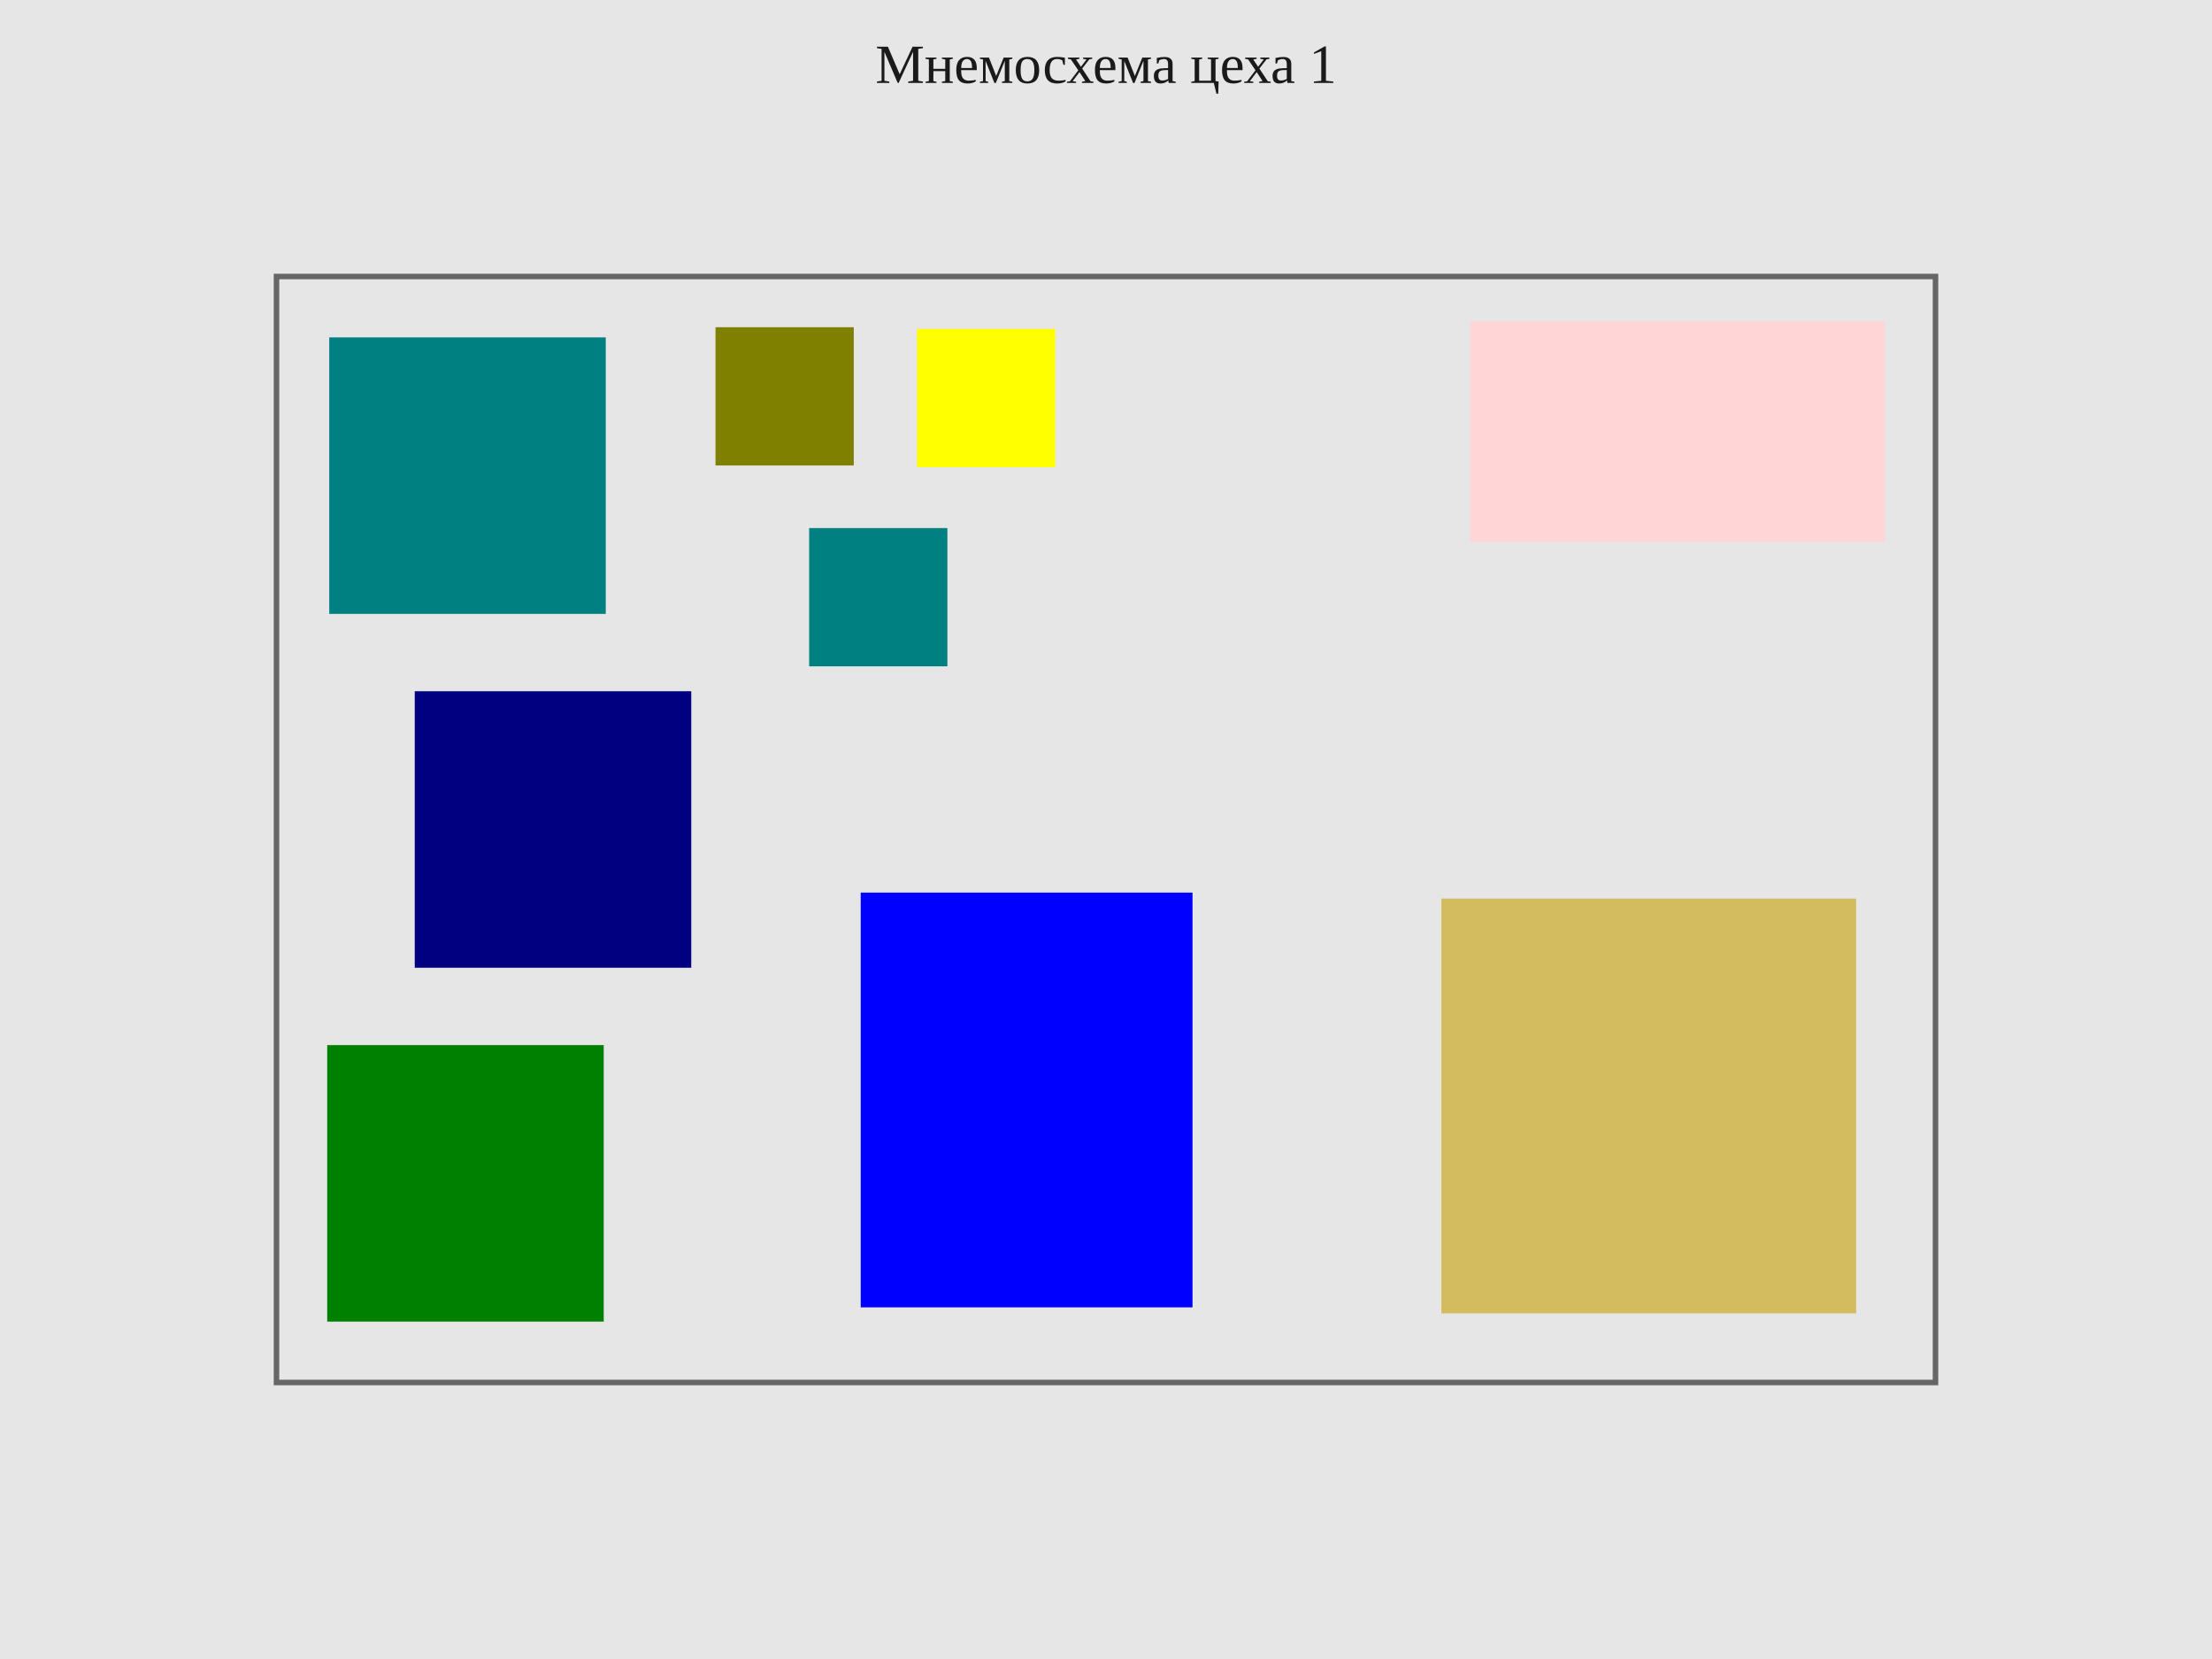
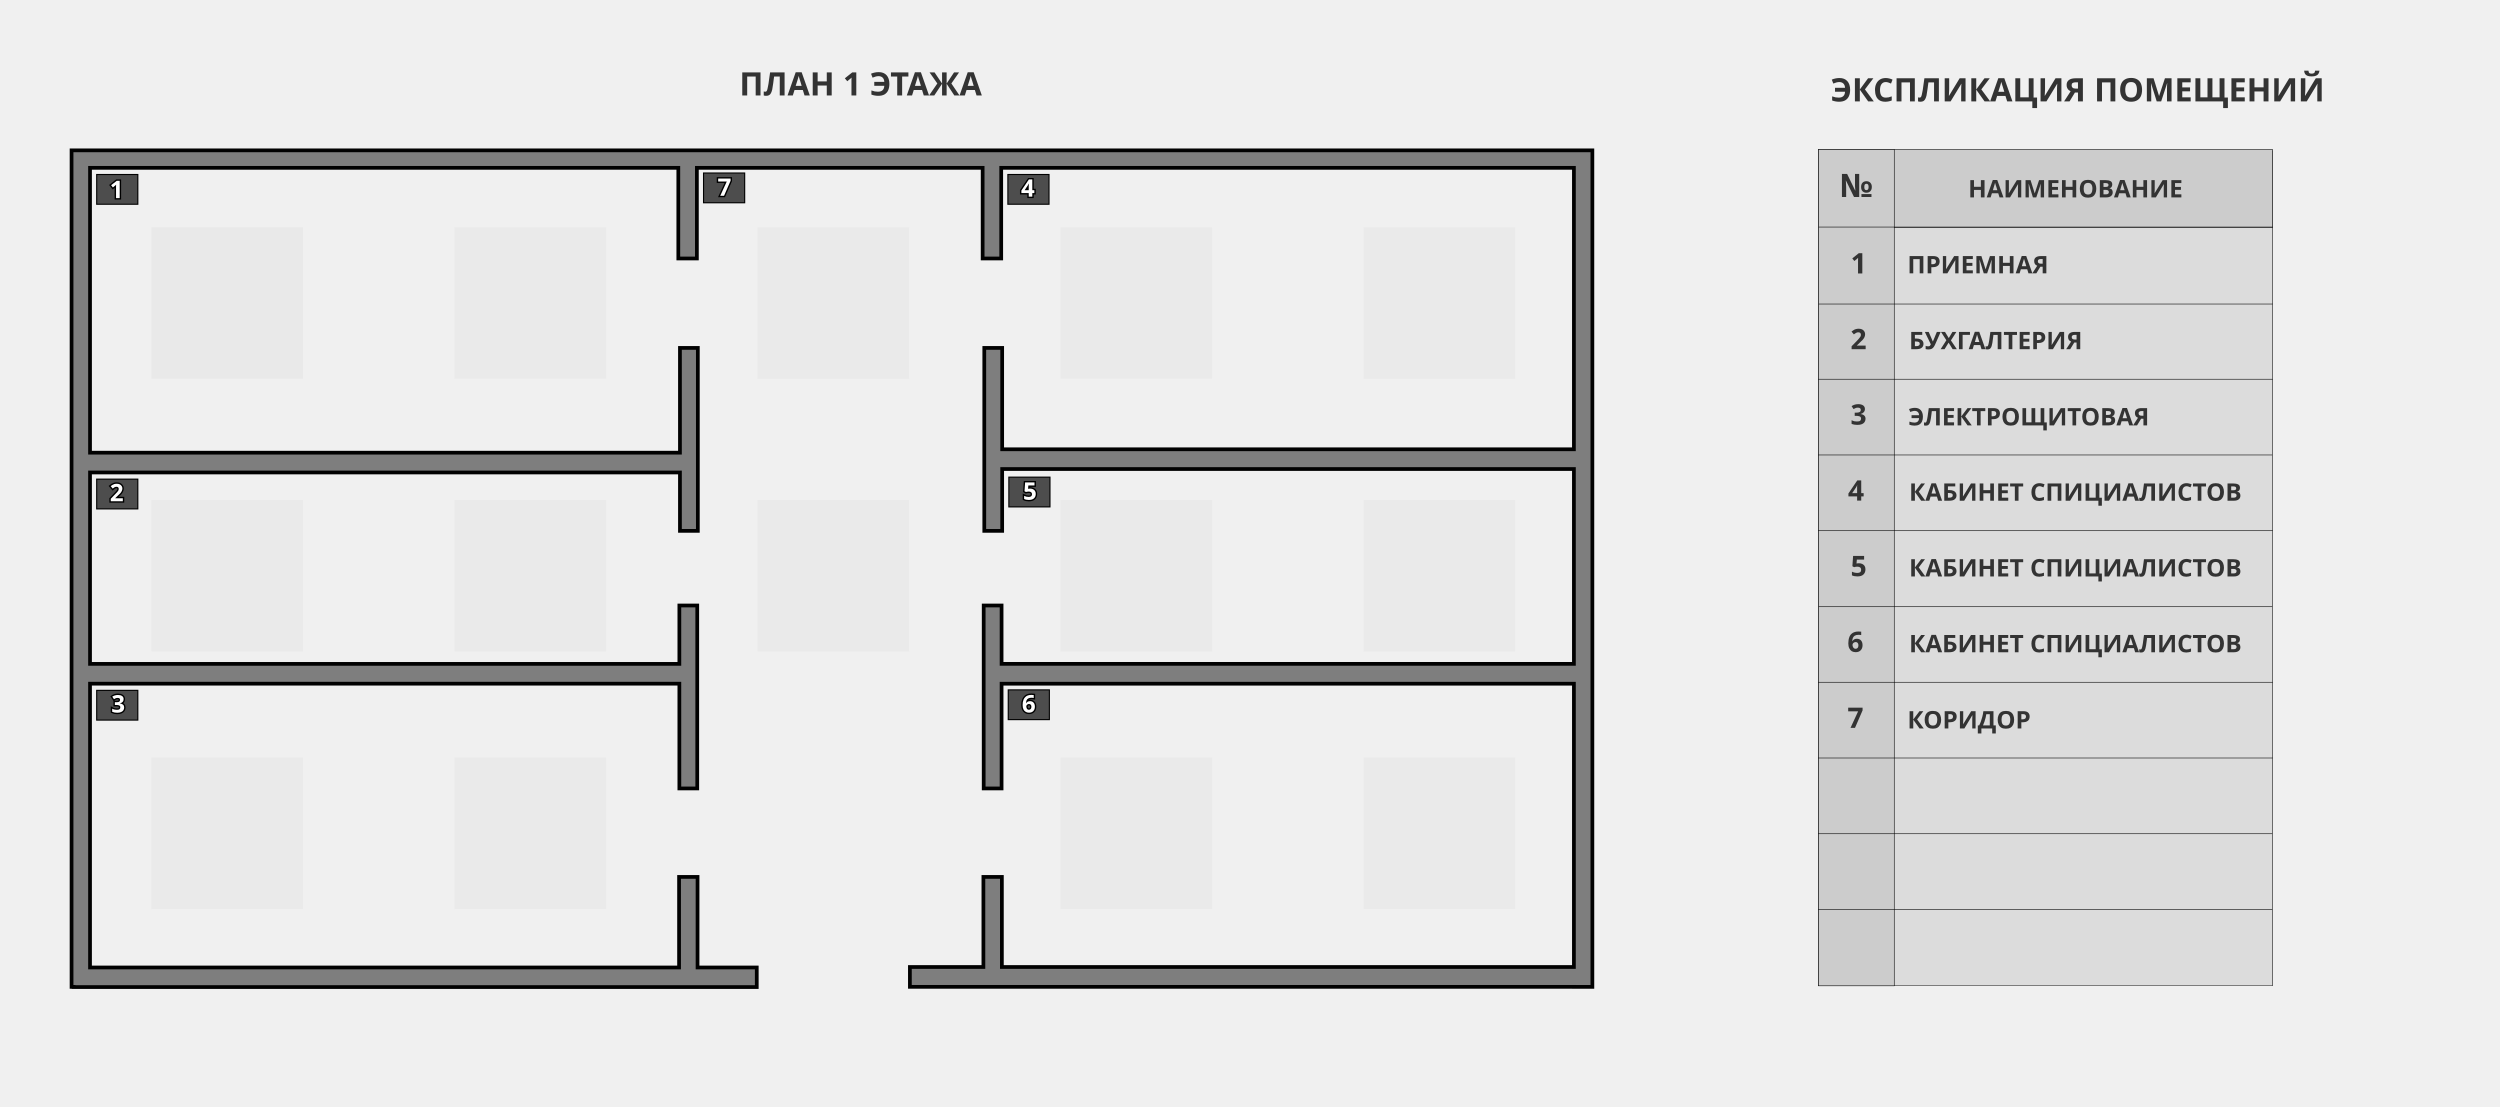
- <svg xmlns="http://www.w3.org/2000/svg" width="800" height="600" version="1.1" id="svg11">
-   <defs id="defs11" />
-   <rect width="100%" height="100%" fill="#1e3a5f" id="rect1" style="fill:#e6e6e6" />
-   <text x="400" y="30" text-anchor="middle" fill="white" font-size="20" id="text1" style="fill:#1a1a1a">Мнемосхема цеха 1</text>
-   <path d="M100,100 L700,100 L700,500 L100,500 Z" fill="none" stroke="#666" stroke-width="2" id="path1" />
-   <rect x="119.08" y="122.025" width="100" height="100" fill="transparent" stroke="transparent" data-type="obj-sensor-anchor" data-id="sensor_0" style="fill:#008080" />
-   <rect x="258.773" y="118.344" width="50" height="50" fill="transparent" stroke="transparent" data-type="obj-sensor-anchor" data-id="sensor_1" style="fill:#808000" />
-   <rect x="531.718" y="116.135" width="150" height="80" fill="transparent" stroke="transparent" data-type="obj-sensor-anchor" data-id="sensor_2" style="fill:#ffd5d5" />
-   <rect x="150" y="250" width="100" height="100" fill="transparent" stroke="transparent" data-type="obj-sensor-anchor" data-id="sensor_3" style="fill:#000080" />
-   <rect x="331.656" y="118.957" width="50" height="50" fill="transparent" stroke="transparent" data-type="obj-sensor-anchor" data-id="sensor_4" style="fill:#ffff00" />
-   <rect x="311.288" y="322.822" width="120" height="150" fill="transparent" stroke="transparent" data-type="obj-sensor-anchor" data-id="sensor_5" style="fill:#0000ff" />
-   <rect x="118.344" y="377.975" width="100" height="100" fill="transparent" stroke="transparent" data-type="obj-sensor-anchor" data-id="sensor_6" style="fill:#008000" />
-   <rect x="292.638" y="190.982" width="50" height="50" fill="transparent" stroke="transparent" data-type="obj-sensor-anchor" data-id="sensor_7" style="fill:#008080" />
-   <rect x="521.288" y="325" width="150" height="150" fill="transparent" stroke="transparent" data-type="obj-sensor-anchor" data-id="sensor_8" style="fill:#d3bc5f" />
+ <svg xmlns="http://www.w3.org/2000/svg" width="1650" height="730" viewBox="0 0 436.562 193.146" version="1.1" id="svg1">
+   <defs id="defs1">
+     </defs>
+   <g id="layer1">
+     <path id="rect2" style="fill:#7e7e7e;fill-opacity:1;stroke:#010101;stroke-width:1.301;stroke-dasharray:none;stroke-opacity:1;paint-order:markers stroke fill" d="M 12.821,26.58 V 172.008 h 0.347 v 0.032 H 131.823 v -2.768 H 121.483 V 153.458 h -2.575 v 15.814 H 15.394 V 119.062 H 118.958 v 18.294 h 2.472 v -31.296 h -2.472 V 116.257 H 15.394 V 82.18 H 119.062 v 10.197 h 2.472 V 61.081 h -2.472 V 79.375 H 15.394 V 28.983 H 118.776 v 15.828 h 2.591 V 28.983 h 50.553 v 15.828 h 2.591 V 28.983 H 275.17 V 78.781 H 174.678 V 61.081 h -2.472 v 31.296 h 2.472 V 81.578 H 275.17 V 116.252 H 174.574 v -10.192 h -2.472 v 31.296 h 2.472 v -18.288 h 100.596 v 50.12 H 174.626 v -15.73 h -2.575 v 15.73 h -12.835 v 2.814 h 115.954 v 0.006 h 2.572 V 26.58 H 277.592 15.394 13.351 Z" />
+     <g id="g12" transform="translate(5.922639,24.53856)">
+       <rect style="fill:#4d4d4d;fill-opacity:1;stroke:#010101;stroke-width:0.392;stroke-dasharray:none;stroke-opacity:1;paint-order:markers stroke fill" id="rect3" width="6.987" height="5" x="11.059" y="6.032" />
+       <text xml:space="preserve" style="font-style:normal;font-variant:normal;font-weight:bold;font-stretch:normal;font-size:4.233px;font-family:Calibri;-inkscape-font-specification:'Calibri Bold';text-align:start;writing-mode:lr-tb;direction:ltr;text-anchor:start;fill:#ffffff;fill-opacity:1;stroke:#000000;stroke-width:0.492;stroke-dasharray:none;stroke-opacity:1;paint-order:markers stroke fill" x="13.229" y="10.054" id="text6">
+         <tspan id="tspan6" style="fill:#ffffff;stroke:#000000;stroke-width:0.492;stroke-dasharray:none;stroke-opacity:1" x="13.229" y="10.054">1</tspan>
+       </text>
+     </g>
+     <g id="g13" transform="translate(-10.99586,70.60692)">
+       <rect style="fill:#4d4d4d;fill-opacity:1;stroke:#010101;stroke-width:0.392;stroke-dasharray:none;stroke-opacity:1;paint-order:markers stroke fill" id="rect3-0" width="6.987" height="5" x="27.977" y="13.161" />
+       <text xml:space="preserve" style="font-style:normal;font-variant:normal;font-weight:bold;font-stretch:normal;font-size:4.233px;font-family:Calibri;-inkscape-font-specification:'Calibri Bold';text-align:start;writing-mode:lr-tb;direction:ltr;text-anchor:start;fill:#ffffff;fill-opacity:1;stroke:#000000;stroke-width:0.492;stroke-dasharray:none;stroke-opacity:1;paint-order:markers stroke fill" x="30.163" y="16.933" id="text7">
+         <tspan id="tspan7" style="stroke-width:0.492" x="30.163" y="16.933">2</tspan>
+       </text>
+     </g>
+     <g id="g14" transform="translate(-27.66461,106.9603)">
+       <rect style="fill:#4d4d4d;fill-opacity:1;stroke:#010101;stroke-width:0.392;stroke-dasharray:none;stroke-opacity:1;paint-order:markers stroke fill" id="rect3-6" width="6.987" height="5" x="44.646" y="13.69" />
+       <text xml:space="preserve" style="font-style:normal;font-variant:normal;font-weight:bold;font-stretch:normal;font-size:4.233px;font-family:Calibri;-inkscape-font-specification:'Calibri Bold';text-align:start;writing-mode:lr-tb;direction:ltr;text-anchor:start;fill:#ffffff;fill-opacity:1;stroke:#000000;stroke-width:0.492;stroke-dasharray:none;stroke-opacity:1;paint-order:markers stroke fill" x="47.096" y="17.462" id="text8">
+         <tspan id="tspan8" style="stroke-width:0.492" x="47.096" y="17.462">3</tspan>
+       </text>
+     </g>
+     <g id="g15" transform="translate(117.1648,16.61589)">
+       <rect style="fill:#4d4d4d;fill-opacity:1;stroke:#010101;stroke-width:0.392;stroke-dasharray:none;stroke-opacity:1;paint-order:markers stroke fill" id="rect3-2" width="6.987" height="5" x="58.933" y="13.954" />
+       <text xml:space="preserve" style="font-style:normal;font-variant:normal;font-weight:bold;font-stretch:normal;font-size:4.233px;font-family:Calibri;-inkscape-font-specification:'Calibri Bold';text-align:start;writing-mode:lr-tb;direction:ltr;text-anchor:start;fill:#ffffff;fill-opacity:1;stroke:#000000;stroke-width:0.492;stroke-dasharray:none;stroke-opacity:1;paint-order:markers stroke fill" x="61.119" y="17.727" id="text9">
+         <tspan id="tspan9" style="stroke-width:0.492" x="61.119" y="17.727">4</tspan>
+       </text>
+     </g>
+     <g id="g16" transform="translate(101.7218,69.99439)">
+       <rect style="fill:#4d4d4d;fill-opacity:1;stroke:#010101;stroke-width:0.392;stroke-dasharray:none;stroke-opacity:1;paint-order:markers stroke fill" id="rect3-3" width="6.987" height="5" x="74.544" y="13.425" />
+       <text xml:space="preserve" style="font-style:normal;font-variant:normal;font-weight:bold;font-stretch:normal;font-size:4.233px;font-family:Calibri;-inkscape-font-specification:'Calibri Bold';text-align:start;writing-mode:lr-tb;direction:ltr;text-anchor:start;fill:#ffffff;fill-opacity:1;stroke:#000000;stroke-width:0.492;stroke-dasharray:none;stroke-opacity:1;paint-order:markers stroke fill" x="76.913" y="17.269" id="text10">
+         <tspan id="tspan10" style="stroke-width:0.492" x="76.913" y="17.269">5</tspan>
+       </text>
+     </g>
+     <g id="g17" transform="translate(80.45075,107.1413)">
+       <rect style="fill:#4d4d4d;fill-opacity:1;stroke:#010101;stroke-width:0.392;stroke-dasharray:none;stroke-opacity:1;paint-order:markers stroke fill" id="rect3-01" width="6.987" height="5" x="95.711" y="13.425" />
+       <text xml:space="preserve" style="font-style:normal;font-variant:normal;font-weight:bold;font-stretch:normal;font-size:4.233px;font-family:Calibri;-inkscape-font-specification:'Calibri Bold';text-align:start;writing-mode:lr-tb;direction:ltr;text-anchor:start;fill:#ffffff;fill-opacity:1;stroke:#000000;stroke-width:0.492;stroke-dasharray:none;stroke-opacity:1;paint-order:markers stroke fill" x="97.984" y="17.269" id="text11">
+         <tspan id="tspan11" style="stroke-width:0.492" x="97.984" y="17.269">6</tspan>
+       </text>
+     </g>
+     <g id="g18" transform="translate(11.10408,17.14889)">
+       <rect style="fill:#4d4d4d;fill-opacity:1;stroke:#010101;stroke-width:0.392;stroke-dasharray:none;stroke-opacity:1;paint-order:markers stroke fill" id="rect3-5" width="6.987" height="5" x="111.85" y="13.161" />
+       <text xml:space="preserve" style="font-style:normal;font-variant:normal;font-weight:bold;font-stretch:normal;font-size:4.233px;font-family:Calibri;-inkscape-font-specification:'Calibri Bold';text-align:start;writing-mode:lr-tb;direction:ltr;text-anchor:start;fill:#ffffff;fill-opacity:1;stroke:#000000;stroke-width:0.492;stroke-dasharray:none;stroke-opacity:1;paint-order:markers stroke fill" x="114.197" y="17.04" id="text12">
+         <tspan id="tspan12" style="stroke-width:0.492" x="114.197" y="17.04">7</tspan>
+       </text>
+     </g>
+     <text xml:space="preserve" style="font-style:normal;font-variant:normal;font-weight:bold;font-stretch:normal;font-size:5.644px;font-family:Calibri;-inkscape-font-specification:'Calibri Bold';text-align:start;writing-mode:lr-tb;direction:ltr;text-anchor:start;fill:#333333;fill-opacity:1;stroke:#000000;stroke-width:0;stroke-dasharray:none;stroke-opacity:1;paint-order:markers stroke fill" x="129.117" y="16.669" id="text18">
+       <tspan id="tspan18" style="font-size:5.644px;fill:#333333;stroke-width:0;stroke-dasharray:none" x="129.117" y="16.669">ПЛАН 1 ЭТАЖА</tspan>
+     </text>
+     <text xml:space="preserve" style="font-style:normal;font-variant:normal;font-weight:bold;font-stretch:normal;font-size:5.644px;font-family:Calibri;-inkscape-font-specification:'Calibri Bold';text-align:start;writing-mode:lr-tb;direction:ltr;text-anchor:start;fill:#333333;fill-opacity:1;stroke:#000000;stroke-width:0;stroke-dasharray:none;stroke-opacity:1;paint-order:markers stroke fill" x="319.672" y="17.7" id="text19">
+       <tspan id="tspan19" style="stroke-width:0" x="319.672" y="17.7">ЭКСПЛИКАЦИЯ ПОМЕЩЕНИЙ</tspan>
+     </text>
+     <rect style="fill:#dcdcdc;fill-opacity:1;stroke:#000000;stroke-width:0.163;stroke-dasharray:none;stroke-opacity:1;paint-order:markers stroke fill" id="rect19" width="79.189" height="145.728" x="317.604" y="26.369" />
+     <rect style="fill:#cccccc;fill-opacity:1;stroke:#000000;stroke-width:0.163;stroke-dasharray:none;stroke-opacity:1;paint-order:markers stroke fill" id="rect19-0" width="79.202" height="13.591" x="317.591" y="26.126" />
+     <rect style="fill:#cccccc;fill-opacity:1;stroke:#000000;stroke-width:0.2;stroke-dasharray:none;stroke-opacity:1;paint-order:markers stroke fill" id="rect19-0-6" width="13.133" height="145.954" x="317.597" y="26.144" />
+     <rect style="fill:#000000;fill-opacity:1;stroke:#000000;stroke-width:3.17537e-11;stroke-dasharray:none;stroke-opacity:1;paint-order:markers stroke fill" id="rect19-0-7" width="79.278" x="317.597" y="53.041" height="0.1" />
+     <rect style="fill:#000000;fill-opacity:1;stroke:#000000;stroke-width:2.56286e-07;stroke-dasharray:none;stroke-opacity:1;paint-order:markers stroke fill" id="rect19-0-7-3" width="79.375" x="317.5" y="66.17" height="0.1" />
+     <rect style="fill:#000000;fill-opacity:1;stroke:#000000;stroke-width:2.56152e-07;stroke-dasharray:none;stroke-opacity:1;paint-order:markers stroke fill" id="rect19-0-7-9" width="79.293" x="317.5" y="79.399" height="0.1" />
+     <rect style="fill:#000000;fill-opacity:1;stroke:#000000;stroke-width:3.95716e-10;stroke-dasharray:none;stroke-opacity:1;paint-order:markers stroke fill" id="rect19-0-7-2" width="79.375" x="317.5" y="-92.728" height="0.1" transform="scale(1,-1)" />
+     <rect style="fill:#000000;fill-opacity:1;stroke:#000000;stroke-width:1.92279e-07;stroke-dasharray:none;stroke-opacity:1;paint-order:markers stroke fill" id="rect19-0-7-38" width="79.201" x="317.592" y="105.901" height="0.1" />
+     <rect style="fill:#000000;fill-opacity:1;stroke:#000000;stroke-width:2.56295e-07;stroke-dasharray:none;stroke-opacity:1;paint-order:markers stroke fill" id="rect19-0-7-5" width="79.375" x="317.5" y="119.087" height="0.1" />
+     <rect style="fill:#000000;fill-opacity:1;stroke:#000000;stroke-width:2.56287e-07;stroke-dasharray:none;stroke-opacity:1;paint-order:markers stroke fill" id="rect19-0-7-7" width="79.375" x="317.5" y="132.316" height="0.1" />
+     <rect style="fill:#000000;fill-opacity:1;stroke:#000000;stroke-width:2.56149e-07;stroke-dasharray:none;stroke-opacity:1;paint-order:markers stroke fill" id="rect19-0-7-1" width="79.293" x="317.5" y="145.545" height="0.1" />
+     <rect style="fill:#000000;fill-opacity:1;stroke:#000000;stroke-width:2.56142e-07;stroke-dasharray:none;stroke-opacity:1;paint-order:markers stroke fill" id="rect19-0-7-6" width="79.293" x="317.5" y="158.774" height="0.1" />
+     <rect style="fill:#000000;fill-opacity:1;stroke:#000000;stroke-width:3.73566e-07;stroke-dasharray:none;stroke-opacity:1;paint-order:markers stroke fill" id="rect19-0-7-18" width="79.266" x="317.609" y="39.599" height="0.1" />
+     <text xml:space="preserve" style="font-style:normal;font-variant:normal;font-weight:bold;font-stretch:normal;font-size:5.644px;font-family:Calibri;-inkscape-font-specification:'Calibri Bold';text-align:start;writing-mode:lr-tb;direction:ltr;text-anchor:start;fill:#333333;fill-opacity:1;stroke:#000000;stroke-width:0;stroke-dasharray:none;stroke-opacity:1;paint-order:markers stroke fill" x="321.272" y="34.403" id="text25">
+       <tspan id="tspan25" style="fill:#333333;stroke-width:0;stroke-dasharray:none" x="321.272" y="34.403">№</tspan>
+     </text>
+     <text xml:space="preserve" style="font-style:normal;font-variant:normal;font-weight:bold;font-stretch:normal;font-size:4.233px;font-family:Calibri;-inkscape-font-specification:'Calibri Bold';text-align:start;writing-mode:lr-tb;direction:ltr;text-anchor:start;fill:#333333;fill-opacity:1;stroke:#000000;stroke-width:0;stroke-dasharray:none;stroke-opacity:1;paint-order:markers stroke fill" x="343.69" y="34.472" id="text26">
+       <tspan id="tspan26" style="font-size:4.233px;stroke-width:0" x="343.69" y="34.472">НАИМЕНОВАНИЕ</tspan>
+     </text>
+     <text xml:space="preserve" style="font-style:normal;font-variant:normal;font-weight:bold;font-stretch:normal;font-size:4.233px;font-family:Calibri;-inkscape-font-specification:'Calibri Bold';text-align:start;writing-mode:lr-tb;direction:ltr;text-anchor:start;fill:#333333;fill-opacity:1;stroke:#000000;stroke-width:0;stroke-dasharray:none;stroke-opacity:1;paint-order:markers stroke fill" x="333.084" y="47.737" id="text27">
+       <tspan id="tspan27" style="stroke-width:0" x="333.084" y="47.737">ПРИЕМНАЯ</tspan>
+     </text>
+     <text xml:space="preserve" style="font-style:normal;font-variant:normal;font-weight:bold;font-stretch:normal;font-size:4.233px;font-family:Calibri;-inkscape-font-specification:'Calibri Bold';text-align:start;writing-mode:lr-tb;direction:ltr;text-anchor:start;fill:#333333;fill-opacity:1;stroke:#000000;stroke-width:0;stroke-dasharray:none;stroke-opacity:1;paint-order:markers stroke fill" x="333.375" y="60.978" id="text28">
+       <tspan id="tspan28" style="stroke-width:0" x="333.375" y="60.978">БУХГАЛТЕРИЯ</tspan>
+     </text>
+     <text xml:space="preserve" style="font-style:normal;font-variant:normal;font-weight:bold;font-stretch:normal;font-size:4.233px;font-family:Calibri;-inkscape-font-specification:'Calibri Bold';text-align:start;writing-mode:lr-tb;direction:ltr;text-anchor:start;fill:#333333;fill-opacity:1;stroke:#000000;stroke-width:0;stroke-dasharray:none;stroke-opacity:1;paint-order:markers stroke fill" x="333.226" y="74.284" id="text29">
+       <tspan id="tspan29" style="stroke-width:0" x="333.226" y="74.284">ЭЛЕКТРОЩИТОВАЯ</tspan>
+     </text>
+     <text xml:space="preserve" style="font-style:normal;font-variant:normal;font-weight:bold;font-stretch:normal;font-size:4.233px;font-family:Calibri;-inkscape-font-specification:'Calibri Bold';text-align:start;writing-mode:lr-tb;direction:ltr;text-anchor:start;fill:#333333;fill-opacity:1;stroke:#000000;stroke-width:0;stroke-dasharray:none;stroke-opacity:1;paint-order:markers stroke fill" x="333.375" y="87.437" id="text30">
+       <tspan id="tspan30" style="stroke-width:0" x="333.375" y="87.437">КАБИНЕТ СПИЦИАЛИСТОВ</tspan>
+     </text>
+     <text xml:space="preserve" style="font-style:normal;font-variant:normal;font-weight:bold;font-stretch:normal;font-size:4.233px;font-family:Calibri;-inkscape-font-specification:'Calibri Bold';text-align:start;writing-mode:lr-tb;direction:ltr;text-anchor:start;fill:#333333;fill-opacity:1;stroke:#000000;stroke-width:0;stroke-dasharray:none;stroke-opacity:1;paint-order:markers stroke fill" x="333.375" y="100.666" id="text30-5">
+       <tspan id="tspan30-3" style="stroke-width:0" x="333.375" y="100.666">КАБИНЕТ СПИЦИАЛИСТОВ</tspan>
+     </text>
+     <text xml:space="preserve" style="font-style:normal;font-variant:normal;font-weight:bold;font-stretch:normal;font-size:4.233px;font-family:Calibri;-inkscape-font-specification:'Calibri Bold';text-align:start;writing-mode:lr-tb;direction:ltr;text-anchor:start;fill:#333333;fill-opacity:1;stroke:#000000;stroke-width:0;stroke-dasharray:none;stroke-opacity:1;paint-order:markers stroke fill" x="333.375" y="113.895" id="text30-4">
+       <tspan id="tspan30-38" style="stroke-width:0" x="333.375" y="113.895">КАБИНЕТ СПИЦИАЛИСТОВ</tspan>
+     </text>
+     <text xml:space="preserve" style="font-style:normal;font-variant:normal;font-weight:bold;font-stretch:normal;font-size:4.233px;font-family:Calibri;-inkscape-font-specification:'Calibri Bold';text-align:start;writing-mode:lr-tb;direction:ltr;text-anchor:start;fill:#333333;fill-opacity:1;stroke:#000000;stroke-width:0;stroke-dasharray:none;stroke-opacity:1;paint-order:markers stroke fill" x="333.084" y="127.201" id="text31">
+       <tspan id="tspan31" style="stroke-width:0" x="333.084" y="127.201">КОРИДОР</tspan>
+     </text>
+     <text xml:space="preserve" style="font-style:normal;font-variant:normal;font-weight:bold;font-stretch:normal;font-size:4.939px;font-family:Calibri;-inkscape-font-specification:'Calibri Bold';text-align:start;writing-mode:lr-tb;direction:ltr;text-anchor:start;fill:#333333;fill-opacity:1;stroke:#000000;stroke-width:0;stroke-dasharray:none;stroke-opacity:1;paint-order:markers stroke fill" x="323.161" y="47.749" id="text32">
+       <tspan id="tspan32" style="font-size:4.939px;stroke-width:0" x="323.161" y="47.749">1</tspan>
+     </text>
+     <text xml:space="preserve" style="font-style:normal;font-variant:normal;font-weight:bold;font-stretch:normal;font-size:4.939px;font-family:Calibri;-inkscape-font-specification:'Calibri Bold';text-align:start;writing-mode:lr-tb;direction:ltr;text-anchor:start;fill:#333333;fill-opacity:1;stroke:#000000;stroke-width:0;stroke-dasharray:none;stroke-opacity:1;paint-order:markers stroke fill" x="323.132" y="60.978" id="text33">
+       <tspan id="tspan33" style="stroke-width:0" x="323.132" y="60.978">2</tspan>
+     </text>
+     <text xml:space="preserve" style="font-style:normal;font-variant:normal;font-weight:bold;font-stretch:normal;font-size:4.939px;font-family:Calibri;-inkscape-font-specification:'Calibri Bold';text-align:start;writing-mode:lr-tb;direction:ltr;text-anchor:start;fill:#333333;fill-opacity:1;stroke:#000000;stroke-width:0;stroke-dasharray:none;stroke-opacity:1;paint-order:markers stroke fill" x="323.146" y="74.152" id="text34">
+       <tspan id="tspan34" style="stroke-width:0" x="323.146" y="74.152">3</tspan>
+     </text>
+     <text xml:space="preserve" style="font-style:normal;font-variant:normal;font-weight:bold;font-stretch:normal;font-size:4.939px;font-family:Calibri;-inkscape-font-specification:'Calibri Bold';text-align:start;writing-mode:lr-tb;direction:ltr;text-anchor:start;fill:#333333;fill-opacity:1;stroke:#000000;stroke-width:0;stroke-dasharray:none;stroke-opacity:1;paint-order:markers stroke fill" x="322.705" y="87.422" id="text35">
+       <tspan id="tspan35" style="stroke-width:0" x="322.705" y="87.422">4</tspan>
+     </text>
+     <text xml:space="preserve" style="font-style:normal;font-variant:normal;font-weight:bold;font-stretch:normal;font-size:4.939px;font-family:Calibri;-inkscape-font-specification:'Calibri Bold';text-align:start;writing-mode:lr-tb;direction:ltr;text-anchor:start;fill:#333333;fill-opacity:1;stroke:#000000;stroke-width:0;stroke-dasharray:none;stroke-opacity:1;paint-order:markers stroke fill" x="323.161" y="100.61" id="text36">
+       <tspan id="tspan36" style="stroke-width:0" x="323.161" y="100.61">5</tspan>
+     </text>
+     <text xml:space="preserve" style="font-style:normal;font-variant:normal;font-weight:bold;font-stretch:normal;font-size:4.939px;font-family:Calibri;-inkscape-font-specification:'Calibri Bold';text-align:start;writing-mode:lr-tb;direction:ltr;text-anchor:start;fill:#333333;fill-opacity:1;stroke:#000000;stroke-width:0;stroke-dasharray:none;stroke-opacity:1;paint-order:markers stroke fill" x="322.589" y="113.839" id="text37">
+       <tspan id="tspan37" style="stroke-width:0" x="322.589" y="113.839">6</tspan>
+     </text>
+     <text xml:space="preserve" style="font-style:normal;font-variant:normal;font-weight:bold;font-stretch:normal;font-size:4.939px;font-family:Calibri;-inkscape-font-specification:'Calibri Bold';text-align:start;writing-mode:lr-tb;direction:ltr;text-anchor:start;fill:#333333;fill-opacity:1;stroke:#000000;stroke-width:0;stroke-dasharray:none;stroke-opacity:1;paint-order:markers stroke fill" x="322.596" y="127.11" id="text38">
+       <tspan id="tspan38" style="stroke-width:0" x="322.596" y="127.11">7</tspan>
+     </text>
+     <rect x="26.458" y="39.688" width="26.458" height="26.458" fill="transparent" stroke="transparent" data-type="obj-sensor-anchor" data-id="sensor_0" style="fill:#7e8080;stroke-width:0.265;fill-opacity:0.06" id="rect2-0" />
+     <rect x="79.375" y="39.688" width="26.458" height="26.458" fill="transparent" stroke="transparent" data-type="obj-sensor-anchor" data-id="sensor_1" style="fill:#808080;stroke-width:0.265;fill-opacity:0.058" id="rect2-0-9" />
+     <rect x="26.458" y="87.312" width="26.458" height="26.458" fill="transparent" stroke="transparent" data-type="obj-sensor-anchor" data-id="sensor_0" style="fill:#808080;stroke-width:0.265;fill-opacity:0.058" id="rect2-0-2" />
+     <rect x="79.375" y="87.312" width="26.458" height="26.458" fill="transparent" stroke="transparent" data-type="obj-sensor-anchor" data-id="sensor_1" style="fill:#808080;stroke-width:0.265;fill-opacity:0.058" id="rect2-0-9-2" />
+     <rect x="26.458" y="132.292" width="26.458" height="26.458" fill="transparent" stroke="transparent" data-type="obj-sensor-anchor" data-id="sensor_0" style="fill:#808080;stroke-width:0.265;fill-opacity:0.058" id="rect2-0-90" />
+     <rect x="79.375" y="132.292" width="26.458" height="26.458" fill="transparent" stroke="transparent" data-type="obj-sensor-anchor" data-id="sensor_1" style="fill:#808080;stroke-width:0.265;fill-opacity:0.058" id="rect2-0-9-7" />
+     <rect x="185.208" y="39.688" width="26.458" height="26.458" fill="transparent" stroke="transparent" data-type="obj-sensor-anchor" data-id="sensor_6" style="fill:#808080;stroke-width:0.265;fill-opacity:0.058" id="rect2-0-8" />
+     <rect x="238.125" y="39.687" width="26.458" height="26.458" fill="transparent" stroke="transparent" data-type="obj-sensor-anchor" data-id="sensor_7" style="fill:#808080;stroke-width:0.265;fill-opacity:0.058" id="rect2-0-9-6" />
+     <rect x="185.208" y="87.312" width="26.458" height="26.458" fill="transparent" stroke="transparent" data-type="obj-sensor-anchor" data-id="sensor_8" style="fill:#808080;stroke-width:0.265;fill-opacity:0.058" id="rect2-0-25" />
+     <rect x="238.125" y="87.312" width="26.458" height="26.458" fill="transparent" stroke="transparent" data-type="obj-sensor-anchor" data-id="sensor_9" style="fill:#808080;stroke-width:0.265;fill-opacity:0.058" id="rect2-0-9-8" />
+     <rect x="185.208" y="132.292" width="26.458" height="26.458" fill="transparent" stroke="transparent" data-type="obj-sensor-anchor" data-id="sensor_10" style="fill:#808080;stroke-width:0.265;fill-opacity:0.058" id="rect2-0-5" />
+     <rect x="238.125" y="132.292" width="26.458" height="26.458" fill="transparent" stroke="transparent" data-type="obj-sensor-anchor" data-id="sensor_11" style="fill:#808080;stroke-width:0.265;fill-opacity:0.058" id="rect2-0-9-3" />
+     <rect x="132.292" y="39.687" width="26.458" height="26.458" fill="transparent" stroke="transparent" data-type="obj-sensor-anchor" data-id="sensor_0" style="fill:#808080;stroke-width:0.265;fill-opacity:0.058" id="rect2-0-6" />
+     <rect x="132.292" y="87.312" width="26.458" height="26.458" fill="transparent" stroke="transparent" data-type="obj-sensor-anchor" data-id="sensor_1" style="fill:#808080;stroke-width:0.265;fill-opacity:0.058" id="rect2-0-9-1" />
+   </g>
</svg>
